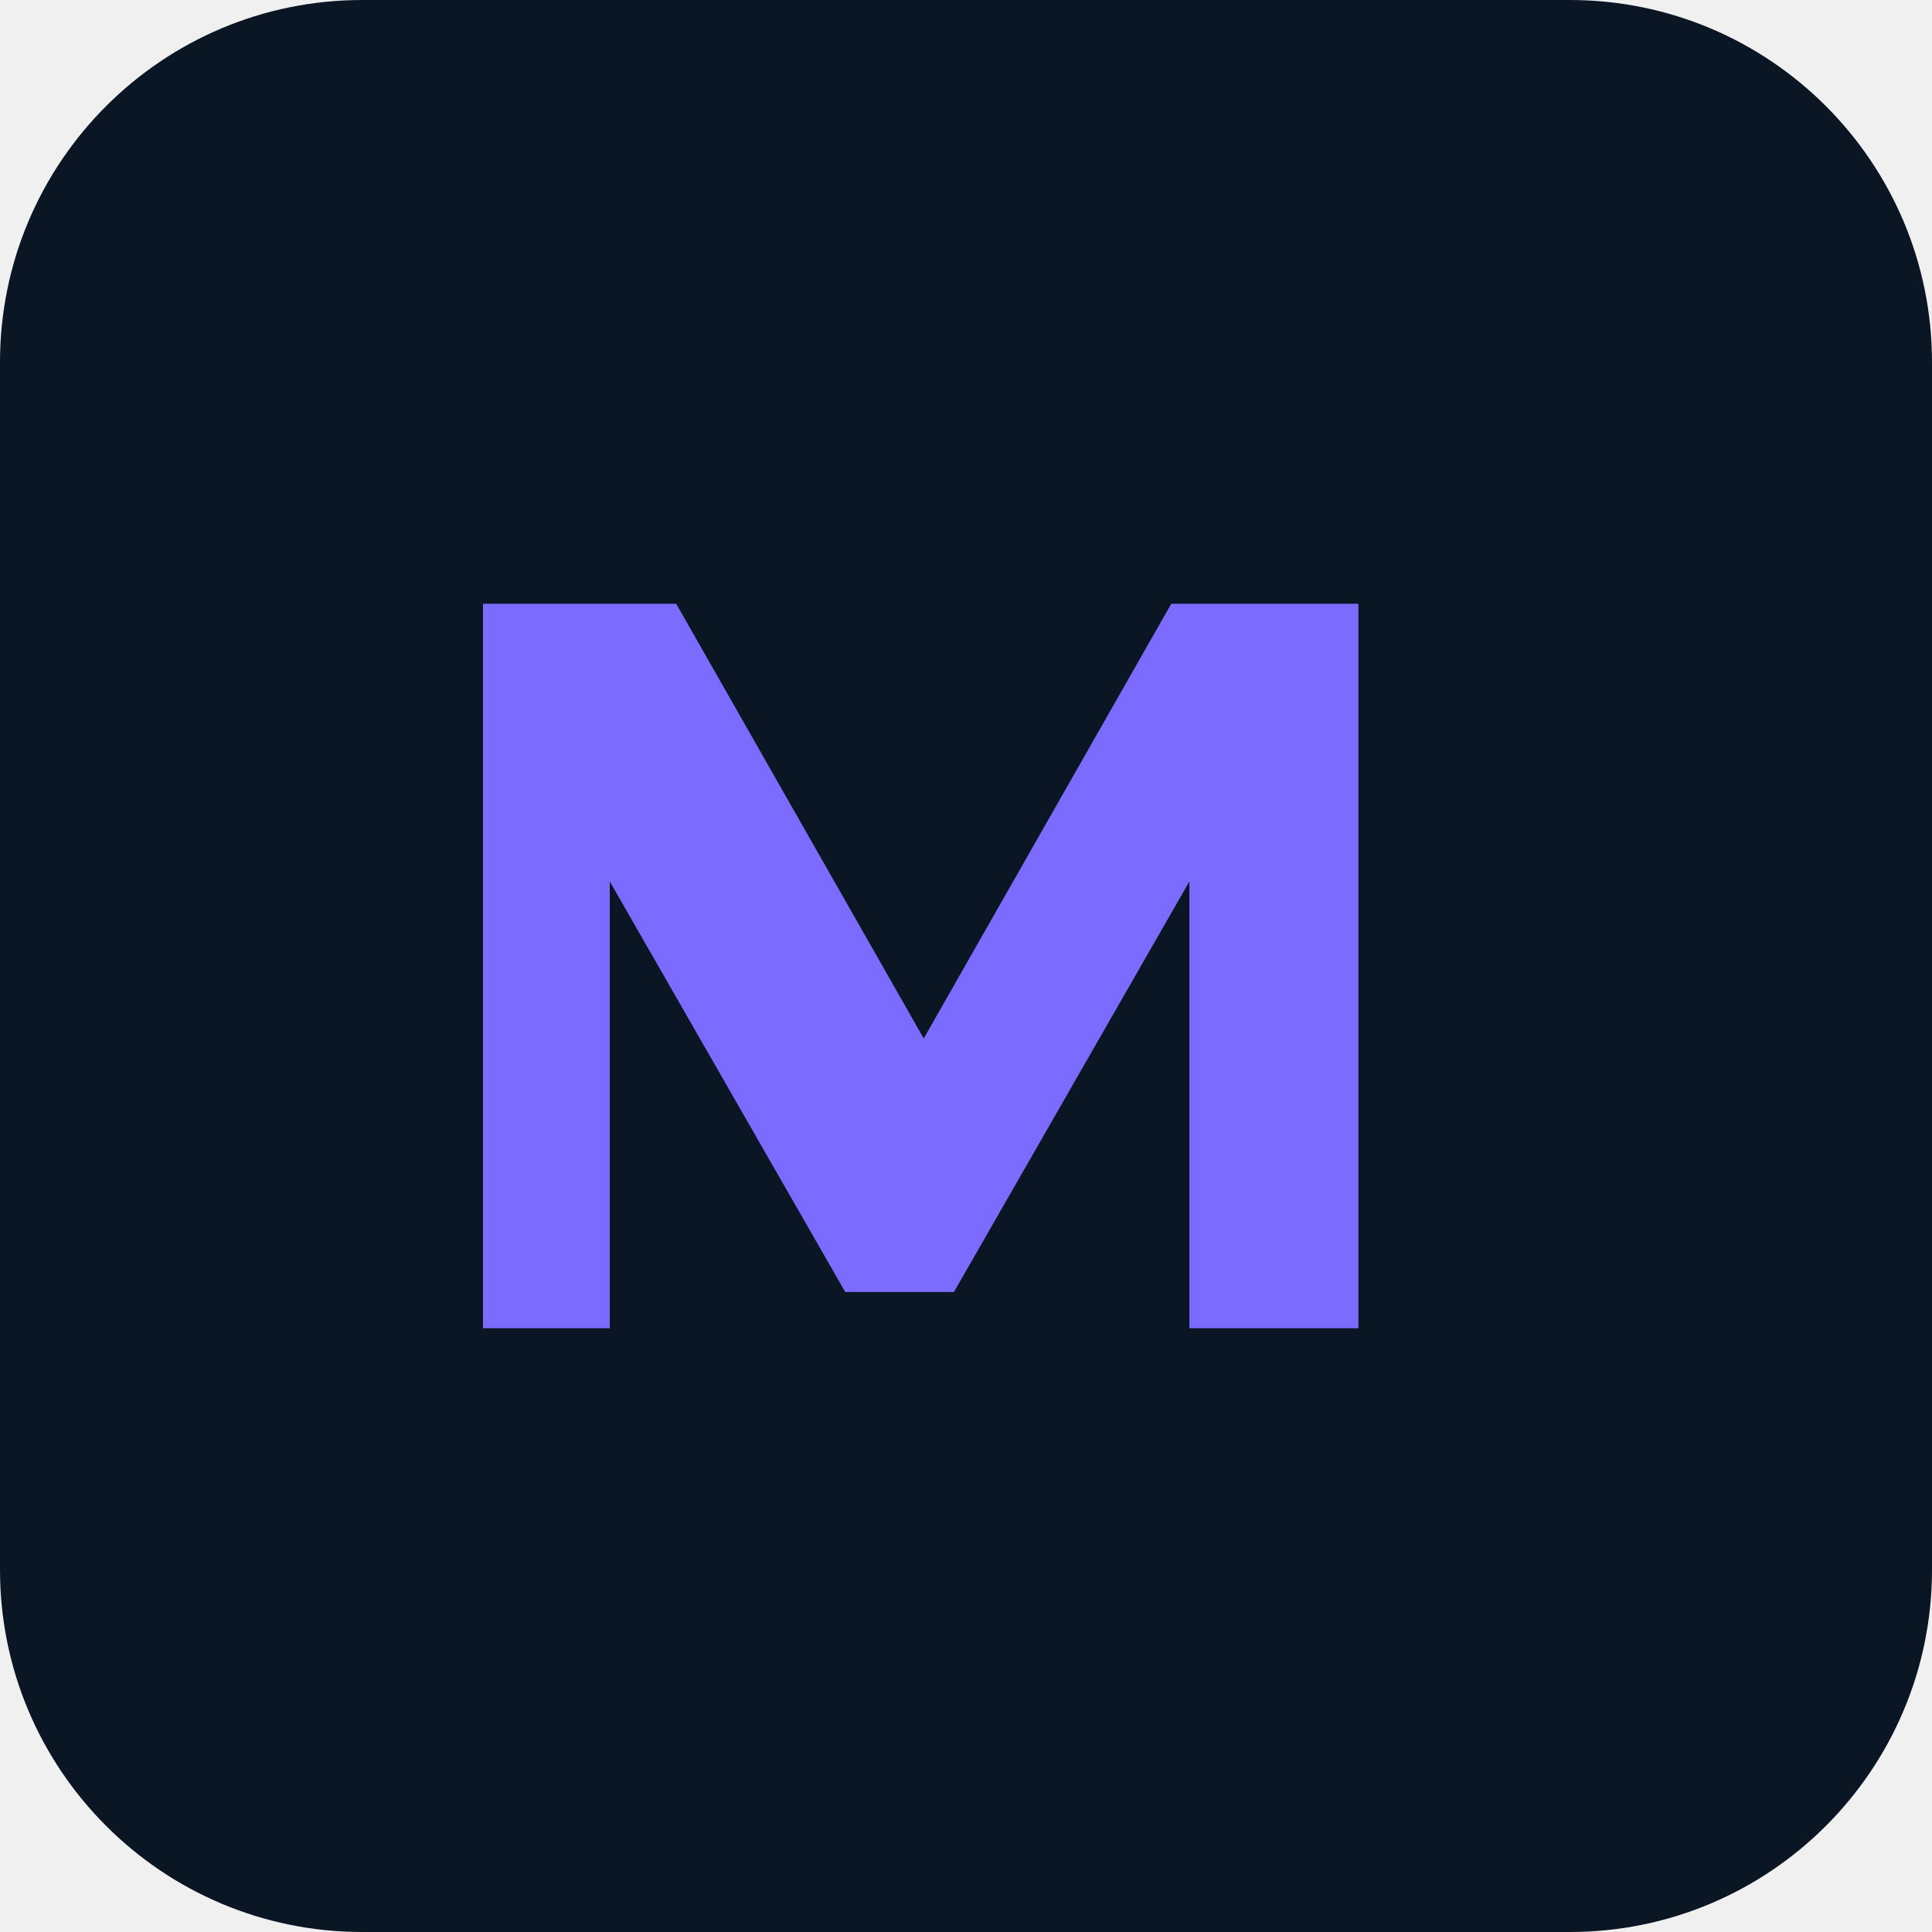
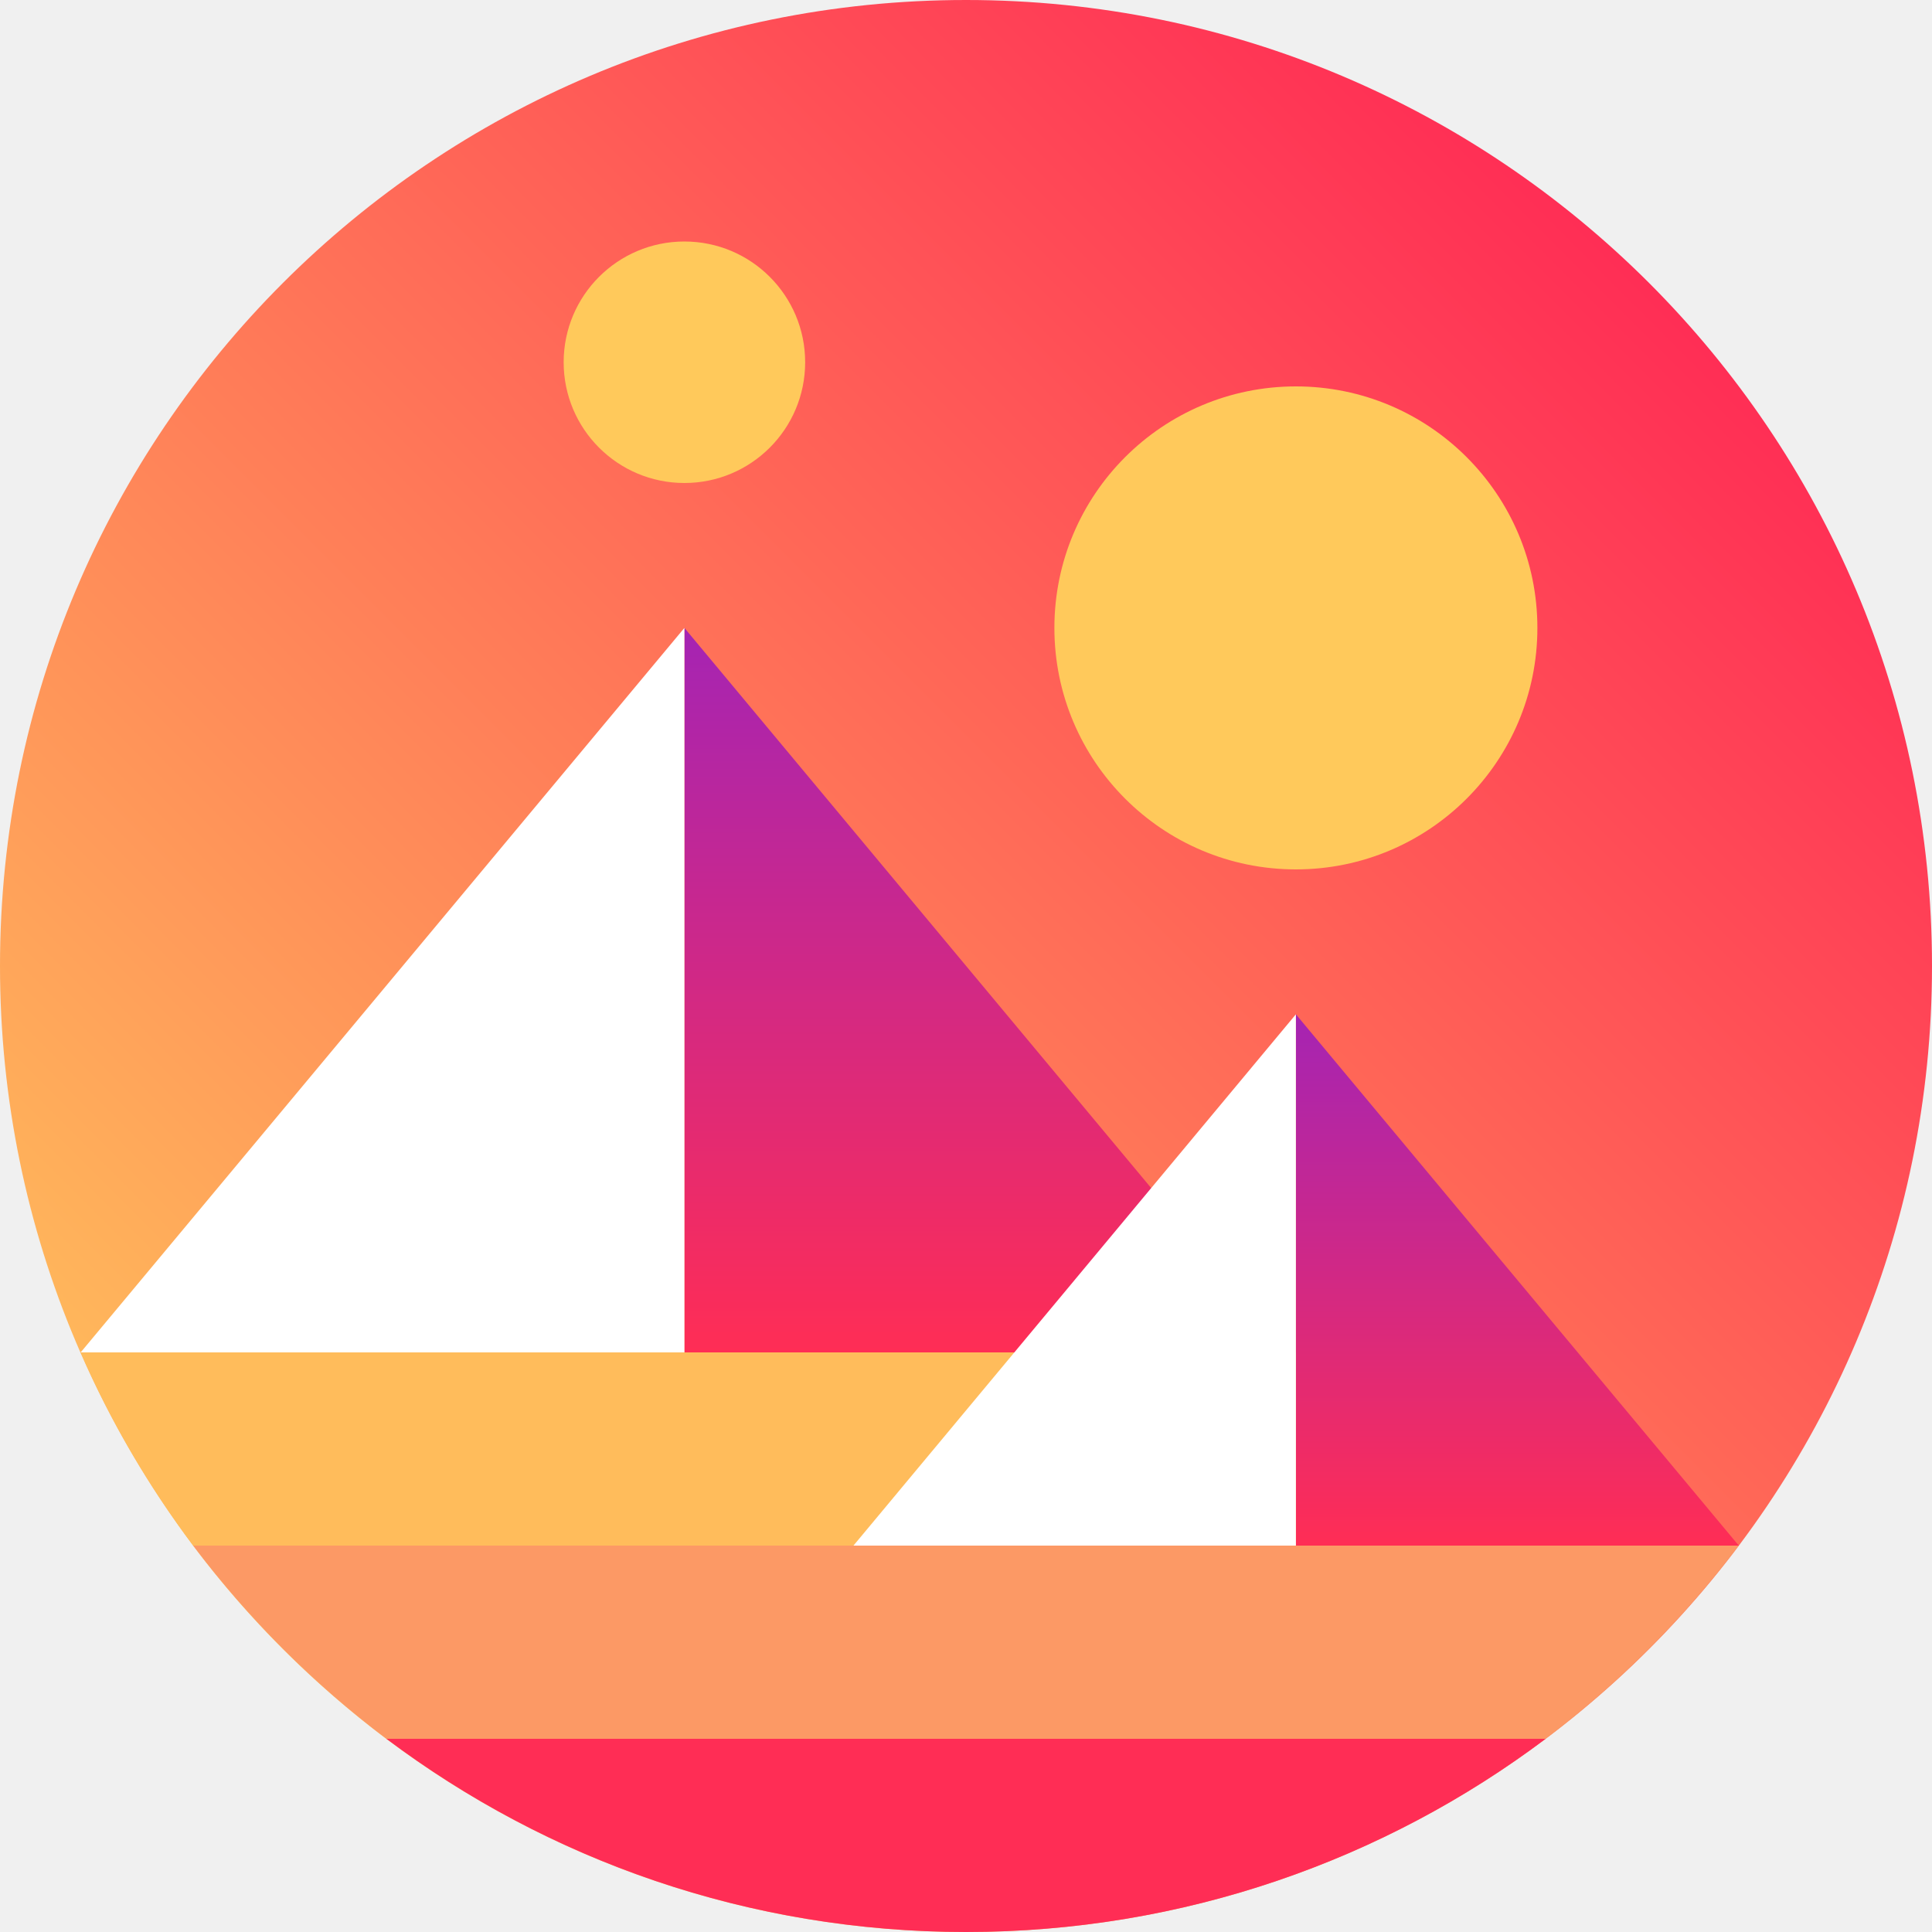
- <svg xmlns="http://www.w3.org/2000/svg" viewBox="0 0 32 32">
-   <rect width="32" height="32" rx="6" fill="#0a1624" />
-   <path fill="#7c6bff" d="M8 22V10h3.2l4.1 7.2L19.4 10H22.5v12h-2.8v-7.4l-3.9 6.8h-1.8l-3.9-6.8V22H8z" />
+ <svg xmlns="http://www.w3.org/2000/svg" viewBox="0 0 36 36" role="img" aria-label="Decentraland">
+   <defs>
+     <linearGradient id="dcl-world" x1="85.355%" y1="14.645%" x2="14.645%" y2="85.355%">
+       <stop stop-color="#FF2D55" offset="0%" />
+       <stop stop-color="#FFBC5B" offset="100%" />
+     </linearGradient>
+     <linearGradient id="dcl-pyr" x1="49.966%" y1="0%" x2="49.966%" y2="100%">
+       <stop stop-color="#A524B3" offset="0%" />
+       <stop stop-color="#FF2D55" offset="100%" />
+     </linearGradient>
+   </defs>
+   <circle fill="url(#dcl-world)" cx="18" cy="18" r="18" />
+   <g transform="translate(1.44 11.7)">
+     <polygon fill="url(#dcl-pyr)" points="11.313 0 11.313 13.5 22.563 13.5" />
+     <polygon fill="#FFFFFF" points="0.063 13.5 11.313 13.5 11.313 0" />
+   </g>
+   <path d="M7.2 32.4C10.206 34.659 13.95 36 18 36s7.794-1.341 10.8-3.6H7.2z" fill="#FF2D55" />
+   <path d="M3.6 28.8c1.026 1.359 2.241 2.574 3.6 3.6h21.6c1.359-1.026 2.574-2.241 3.6-3.6H3.6z" fill="#FC9965" />
+   <path d="M24.147 25.2H1.503c.558 1.287 1.269 2.493 2.097 3.6h20.556v-3.6z" fill="#FFBC5B" />
+   <g transform="translate(15.84 18.9)">
+     <polygon fill="url(#dcl-pyr)" points="8.307 0 8.307 9.9 16.56 9.9" />
+     <polygon fill="#FFFFFF" points="0.063 9.9 8.307 9.9 8.307 0" />
+   </g>
+   <circle fill="#FFC95B" cx="24.147" cy="11.7" r="4.5" />
+   <circle fill="#FFC95B" cx="12.753" cy="6.75" r="2.25" />
</svg>
